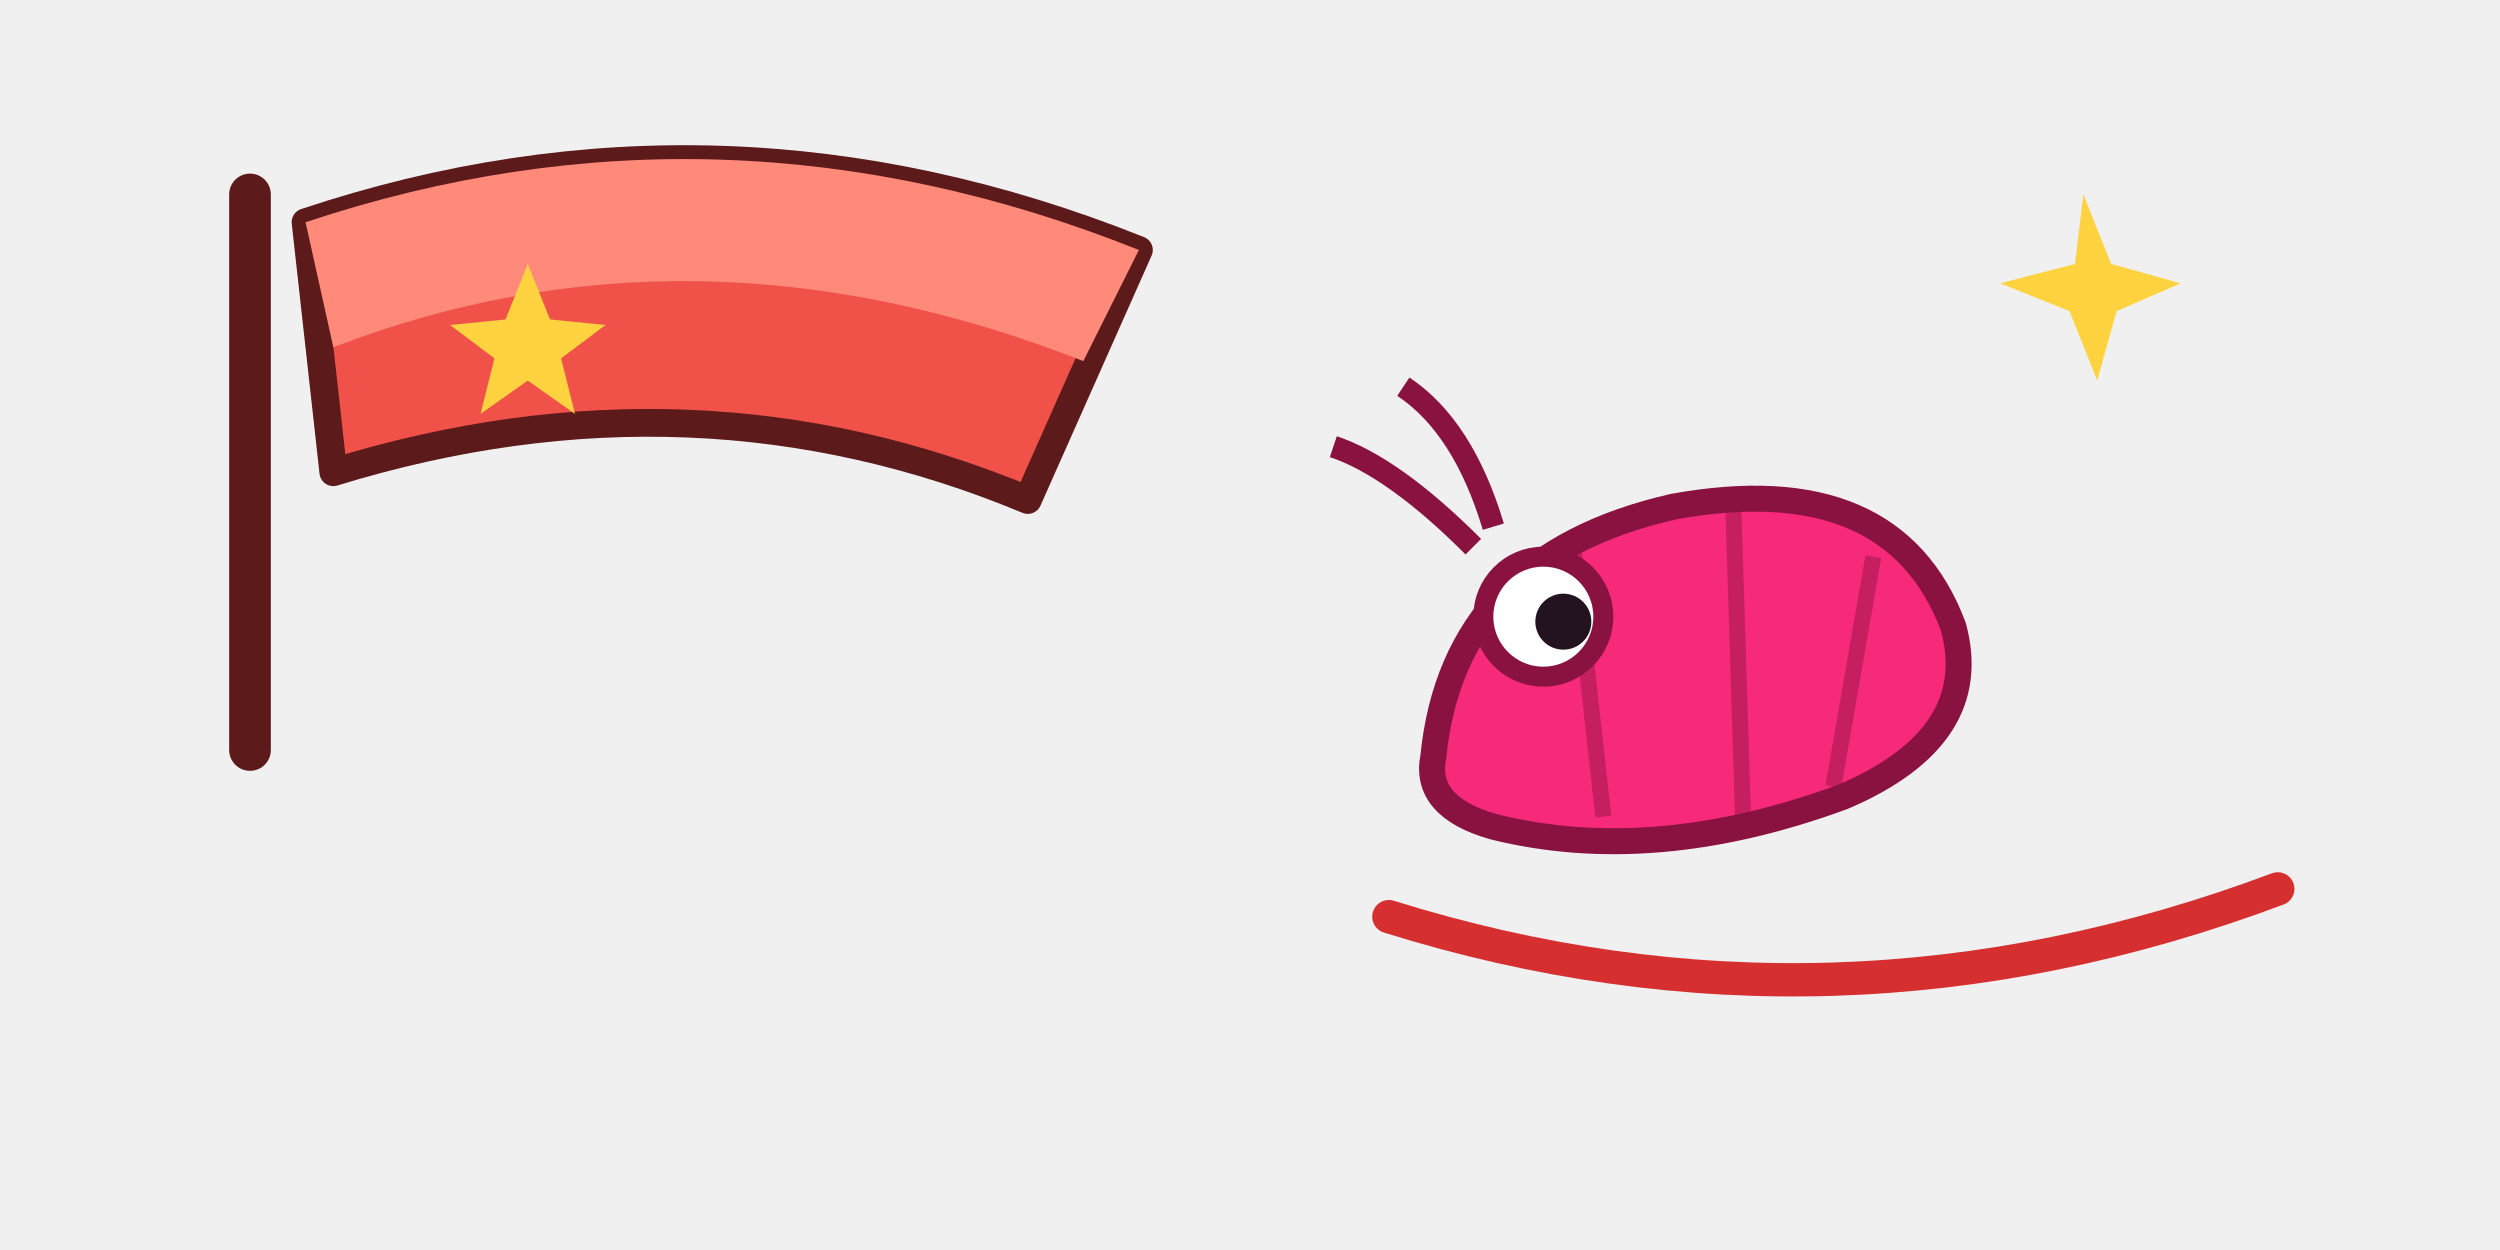
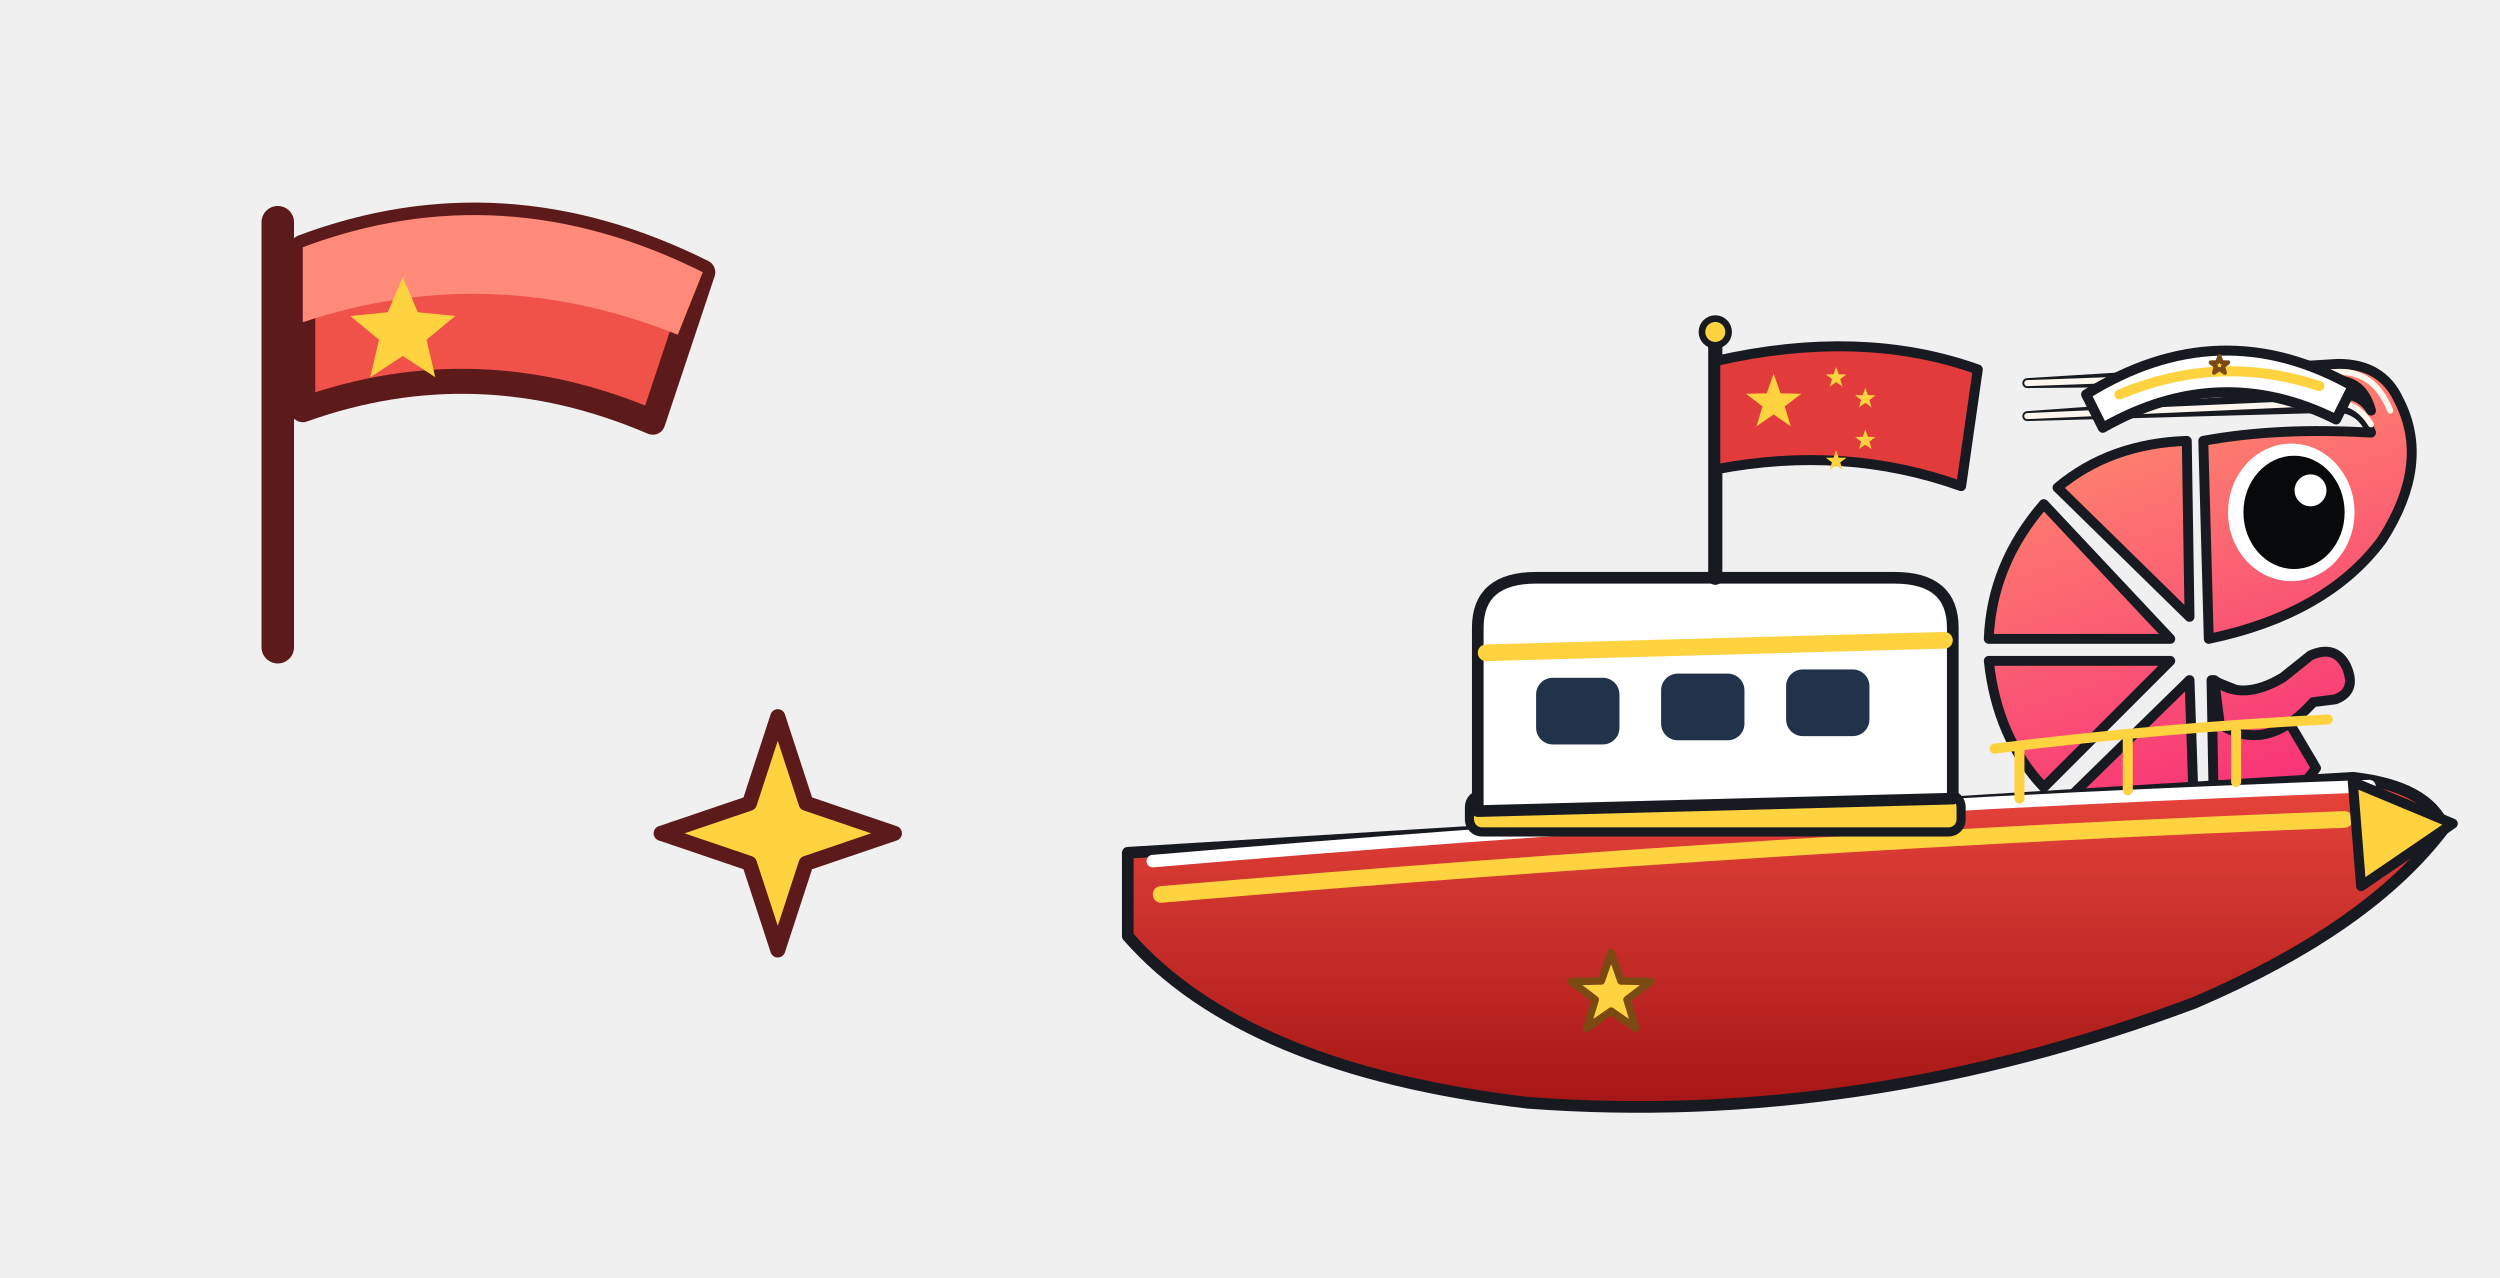
- <svg xmlns="http://www.w3.org/2000/svg" width="180" height="90" viewBox="0 0 180 90">
-   <path d="M18 14 L18 54" stroke="#5c1a1a" stroke-width="3" stroke-linecap="round" />
-   <path d="M22 16 Q52 6 82 18 L74 36 Q50 26 24 34Z" fill="#f0524a" stroke="#5c1a1a" stroke-width="2" stroke-linejoin="round" />
-   <path d="M22 16 Q52 6 82 18 L78 26 Q50 15 24 25Z" fill="#ff8a7a" />
-   <path d="M38 19 L39.6 23 L43.6 23.4 L40.4 25.8 L41.4 29.8 L38 27.4 L34.6 29.8 L35.6 25.8 L32.4 23.4 L36.4 23Z" fill="#ffd23f" />
-   <path d="M100 66 Q132 76 164 64" fill="none" stroke="#d62f2f" stroke-width="2.4" stroke-linecap="round" />
-   <g transform="translate(96 30) scale(0.72)">
-     <path d="M10 34 Q12 14 34 9 Q56 5 62 21 Q65 32 51 38 Q32 45 16 41 Q9 39 10 34Z" fill="#f72a79" stroke="#8a1240" stroke-width="2.6" />
-     <path d="M24 13 L27 40 M40 9 L41 41 M54 14 L50 37" fill="none" stroke="#8a1240" stroke-width="1.6" opacity="0.45" />
-     <circle cx="21" cy="20" r="6" fill="#fff" stroke="#8a1240" stroke-width="2" />
-     <circle cx="23" cy="20.5" r="2.8" fill="#231320" />
-     <path d="M14 13 Q6 5 0 3 M16 11 Q13 1 7 -3" fill="none" stroke="#8a1240" stroke-width="2.2" />
+ <svg xmlns="http://www.w3.org/2000/svg" width="180" height="92" viewBox="0 0 180 92">
+   <g transform="translate(74 14) scale(0.3)">
+     <defs>
+       <linearGradient id="b-shrimp" gradientUnits="userSpaceOnUse" x1="25" y1="0" x2="85" y2="180">
+         <stop stop-color="#ff956b" />
+         <stop offset="1" stop-color="#f72a79" />
+       </linearGradient>
+       <linearGradient id="b-red-hull" gradientUnits="userSpaceOnUse" x1="180" y1="140" x2="180" y2="224">
+         <stop stop-color="#e8453c" />
+         <stop offset="1" stop-color="#a11313" />
+       </linearGradient>
+     </defs>
+     <g transform="translate(228 40) scale(0.66)">
+       <g stroke="#171a21" stroke-width="3.6" stroke-linecap="round" stroke-linejoin="round">
+         <path d="M18 8 L131 1 Q147 1 153 14 Q165 37 147 65 Q127 92 84 101 L82 29 Q109 24 143 26 Q139 16 128 17 L18 20 L129 12 Q139 11 143 18 Q140 7 130 7Z" fill="url(#b-shrimp)" />
+         <path d="M76 29 Q48 30 29 46 L77 93Z" fill="url(#b-shrimp)" />
+         <path d="M24 52 Q5 74 4 101 L70 101Z" fill="url(#b-shrimp)" />
+         <path d="M4 109 Q7 137 24 155 L70 109Z" fill="url(#b-shrimp)" />
+         <path d="M77 116 L31 161 Q51 174 79 175Z" fill="url(#b-shrimp)" />
+         <path d="M85 116 L86 172 Q110 166 123 148 L110 126Z" fill="url(#b-shrimp)" />
+         <path d="M86 116 Q96 124 111 115 L121 107 Q130 103 134 111 Q138 120 130 123 L122 124 Q105 143 88 132Z" fill="url(#b-shrimp)" />
+       </g>
+       <ellipse cx="114" cy="55" rx="23" ry="25" fill="#fff" />
+       <ellipse cx="115" cy="55" rx="18.4" ry="20.6" fill="#07090b" />
+       <circle cx="121" cy="47" r="5.8" fill="#fff" />
+       <path d="M18 8 L130 4 Q144 3 150 18 M18 20 L130 15 Q138 15 143 23" fill="none" stroke="#fff7ee" stroke-width="2.2" stroke-linecap="round" />
+     </g>
+     <path d="M24 158 L318 140 Q336 142 340 152 Q322 176 280 194 Q200 224 120 218 Q52 210 24 178 Z" fill="url(#b-red-hull)" stroke="#171a21" stroke-width="2.8" stroke-linejoin="round" />
+     <path d="M30 160 Q182 147 322 142" fill="none" stroke="#fff" stroke-width="3" stroke-linecap="round" />
+     <path d="M32 168 Q184 155 316 150" fill="none" stroke="#ffd23f" stroke-width="4" stroke-linecap="round" />
+     <path d="M318 141 L342 151 L320 166 Z" fill="#ffd23f" stroke="#171a21" stroke-width="2.4" stroke-linejoin="round" />
+     <path d="M0 -10 L2.36 -3.24 L9.51 -3.09 L3.82 1.24 L5.88 8.09 L0 4 L-5.88 8.09 L-3.82 1.24 L-9.51 -3.09 L-2.36 -3.24 Z" transform="translate(140 192)" fill="#ffd23f" stroke="#7a4a12" stroke-width="1.8" stroke-linejoin="round" />
+     <rect x="106" y="144" width="118" height="9" rx="3" fill="#ffd23f" stroke="#171a21" stroke-width="2.2" />
+     <path d="M108 148 L108 104 Q108 92 122 92 L208 92 Q222 92 222 104 L222 145 Z" fill="#fff" stroke="#171a21" stroke-width="2.8" stroke-linejoin="round" />
+     <path d="M110 110 L220 107" fill="none" stroke="#ffd23f" stroke-width="4" stroke-linecap="round" />
+     <g fill="#20334a">
+       <rect x="122" y="116" width="20" height="16" rx="4" />
+       <rect x="152" y="115" width="20" height="16" rx="4" />
+       <rect x="182" y="114" width="20" height="16" rx="4" />
+     </g>
+     <g stroke-linecap="round" stroke-linejoin="round">
+       <path d="M254 48 Q286 28 318 46 L314 54 Q286 40 258 56 Z" fill="#fff" stroke="#171a21" stroke-width="2.4" />
+       <path d="M262 48 Q286 38 310 46" fill="none" stroke="#ffd23f" stroke-width="2.4" />
+       <path d="M0 -2.2 L0.52 -0.71 L2.09 -0.68 L0.84 0.27 L1.29 1.78 L0 0.88 L-1.29 1.78 L-0.84 0.27 L-2.09 -0.68 L-0.52 -0.71 Z" transform="translate(286 41)" fill="#ffd23f" stroke="#7a4a12" stroke-width="1" />
+     </g>
+     <g fill="none" stroke="#ffd23f" stroke-width="2.4" stroke-linecap="round">
+       <path d="M238 145 L238 133 M264 143 L264 131 M290 141 L290 129" />
+       <path d="M232 133 Q272 128 312 126" />
+     </g>
+     <path d="M165 92 L165 36" fill="none" stroke="#171a21" stroke-width="3.4" stroke-linecap="round" />
+     <circle cx="165" cy="33" r="3.2" fill="#ffd23f" stroke="#171a21" stroke-width="1.6" />
+     <path d="M165 40 Q200 32 228 42 L224 70 Q196 60 165 66 Z" fill="#e23b3b" stroke="#171a21" stroke-width="2.4" stroke-linejoin="round" />
+     <path d="M0 -7 L1.65 -2.27 L6.66 -2.16 L2.67 0.87 L4.12 5.66 L0 2.8 L-4.12 5.66 L-2.67 0.87 L-6.66 -2.16 L-1.65 -2.27 Z" transform="translate(179 50)" fill="#ffd23f" />
+     <g fill="#ffd23f">
+       <path d="M0 -2.6 L0.61 -0.84 L2.47 -0.8 L0.99 0.32 L1.53 2.1 L0 1.04 L-1.53 2.1 L-0.99 0.32 L-2.47 -0.8 L-0.61 -0.84 Z" transform="translate(194 44)" />
+       <path d="M0 -2.6 L0.61 -0.84 L2.47 -0.8 L0.99 0.32 L1.53 2.1 L0 1.04 L-1.53 2.1 L-0.99 0.32 L-2.47 -0.8 L-0.61 -0.84 Z" transform="translate(201 49)" />
+       <path d="M0 -2.6 L0.61 -0.84 L2.47 -0.8 L0.99 0.32 L1.53 2.1 L0 1.04 L-1.53 2.1 L-0.99 0.32 L-2.47 -0.8 L-0.61 -0.84 Z" transform="translate(201 59)" />
+       <path d="M0 -2.6 L0.61 -0.84 L2.47 -0.8 L0.99 0.32 L1.53 2.1 L0 1.04 L-1.53 2.1 L-0.99 0.32 L-2.47 -0.8 L-0.61 -0.84 Z" transform="translate(194 64)" />
+     </g>
  </g>
-   <path d="M150 14 L152 19 L157 20.4 L152.4 22.4 L151 27.4 L149 22.4 L144 20.4 L149.4 19Z" fill="#ffd23f" />
+   <g transform="translate(20 16) scale(0.9)">
+     <g stroke-linecap="round" stroke-linejoin="round">
+       <path d="M0 0 L0 34" stroke="#5c1a1a" stroke-width="2.6" />
+       <path d="M2 2 Q18 -4 34 4 L30 16 Q16 10 2 15Z" fill="#f0524a" stroke="#5c1a1a" stroke-width="2" />
+       <path d="M2 2 Q18 -4 34 4 L32 9 Q17 3 2 8Z" fill="#ff8a7a" />
+       <path d="M10 4.4 L11.2 7.2 L14.2 7.5 L11.9 9.4 L12.6 12.4 L10 10.7 L7.4 12.4 L8.1 9.4 L5.8 7.5 L8.8 7.2Z" fill="#ffd23f" />
+     </g>
+   </g>
+   <g transform="translate(56 60) scale(0.6)">
+     <path d="M0 -14 L3.4 -3.6 L14 0 L3.4 3.6 L0 14 L-3.4 3.6 L-14 0 L-3.4 -3.6Z" fill="#ffd23f" stroke="#5c1a1a" stroke-width="1.8" stroke-linejoin="round" />
+   </g>
</svg>
